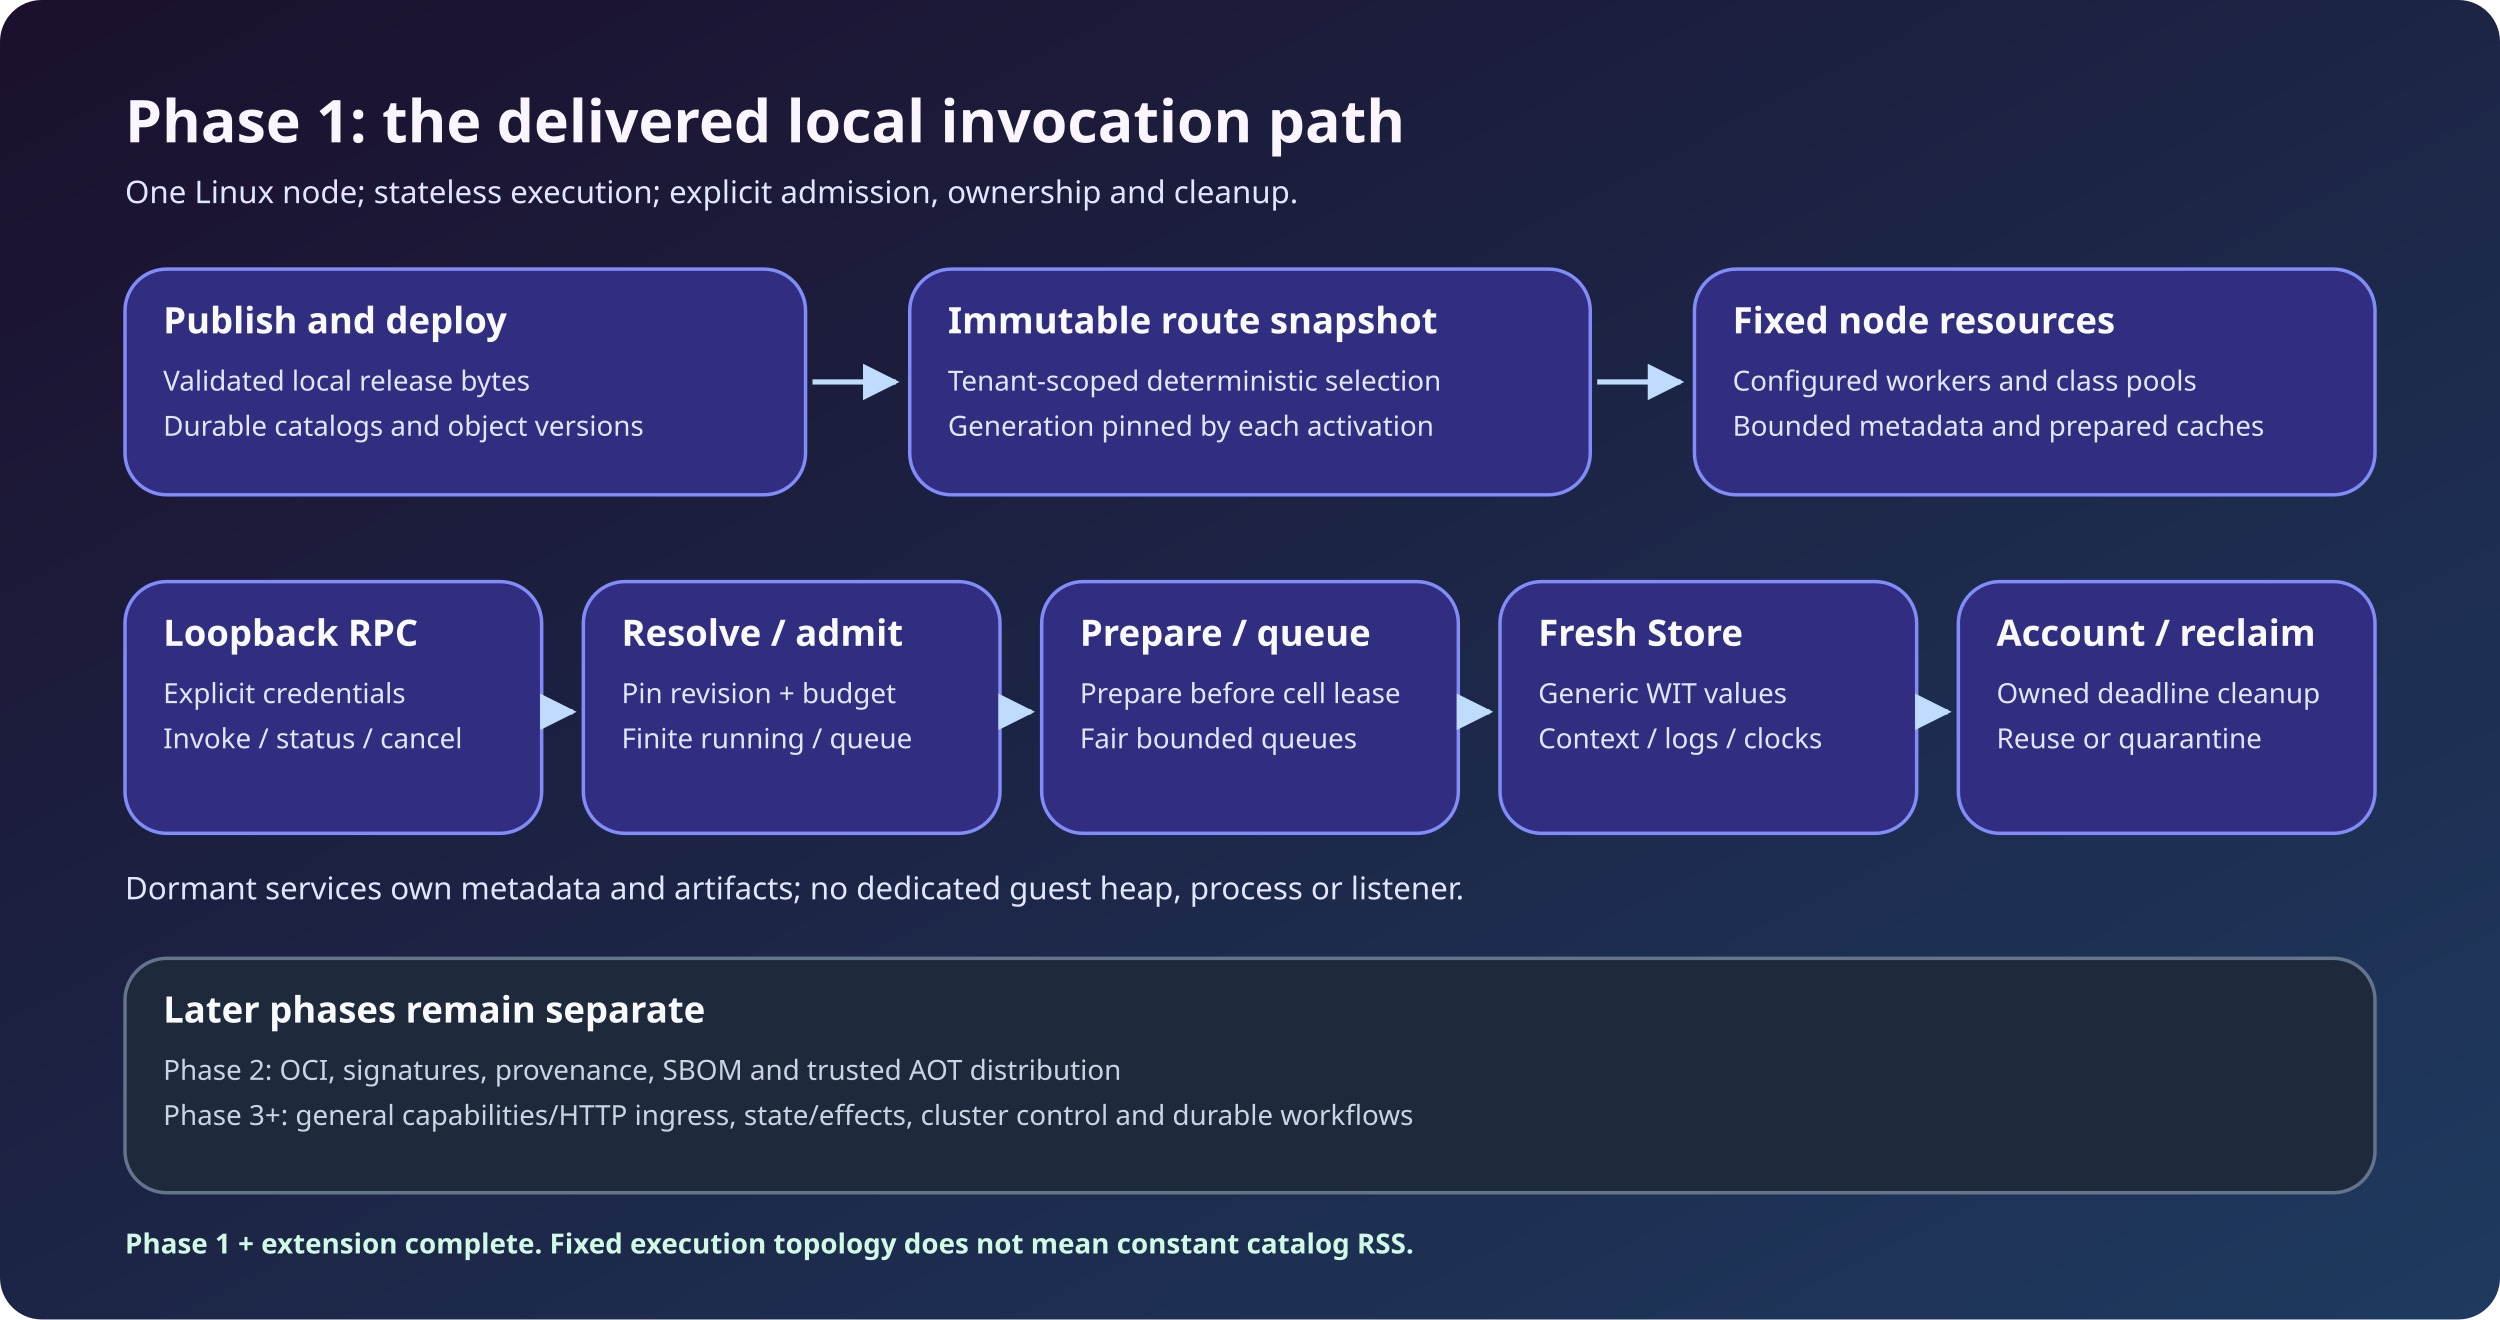
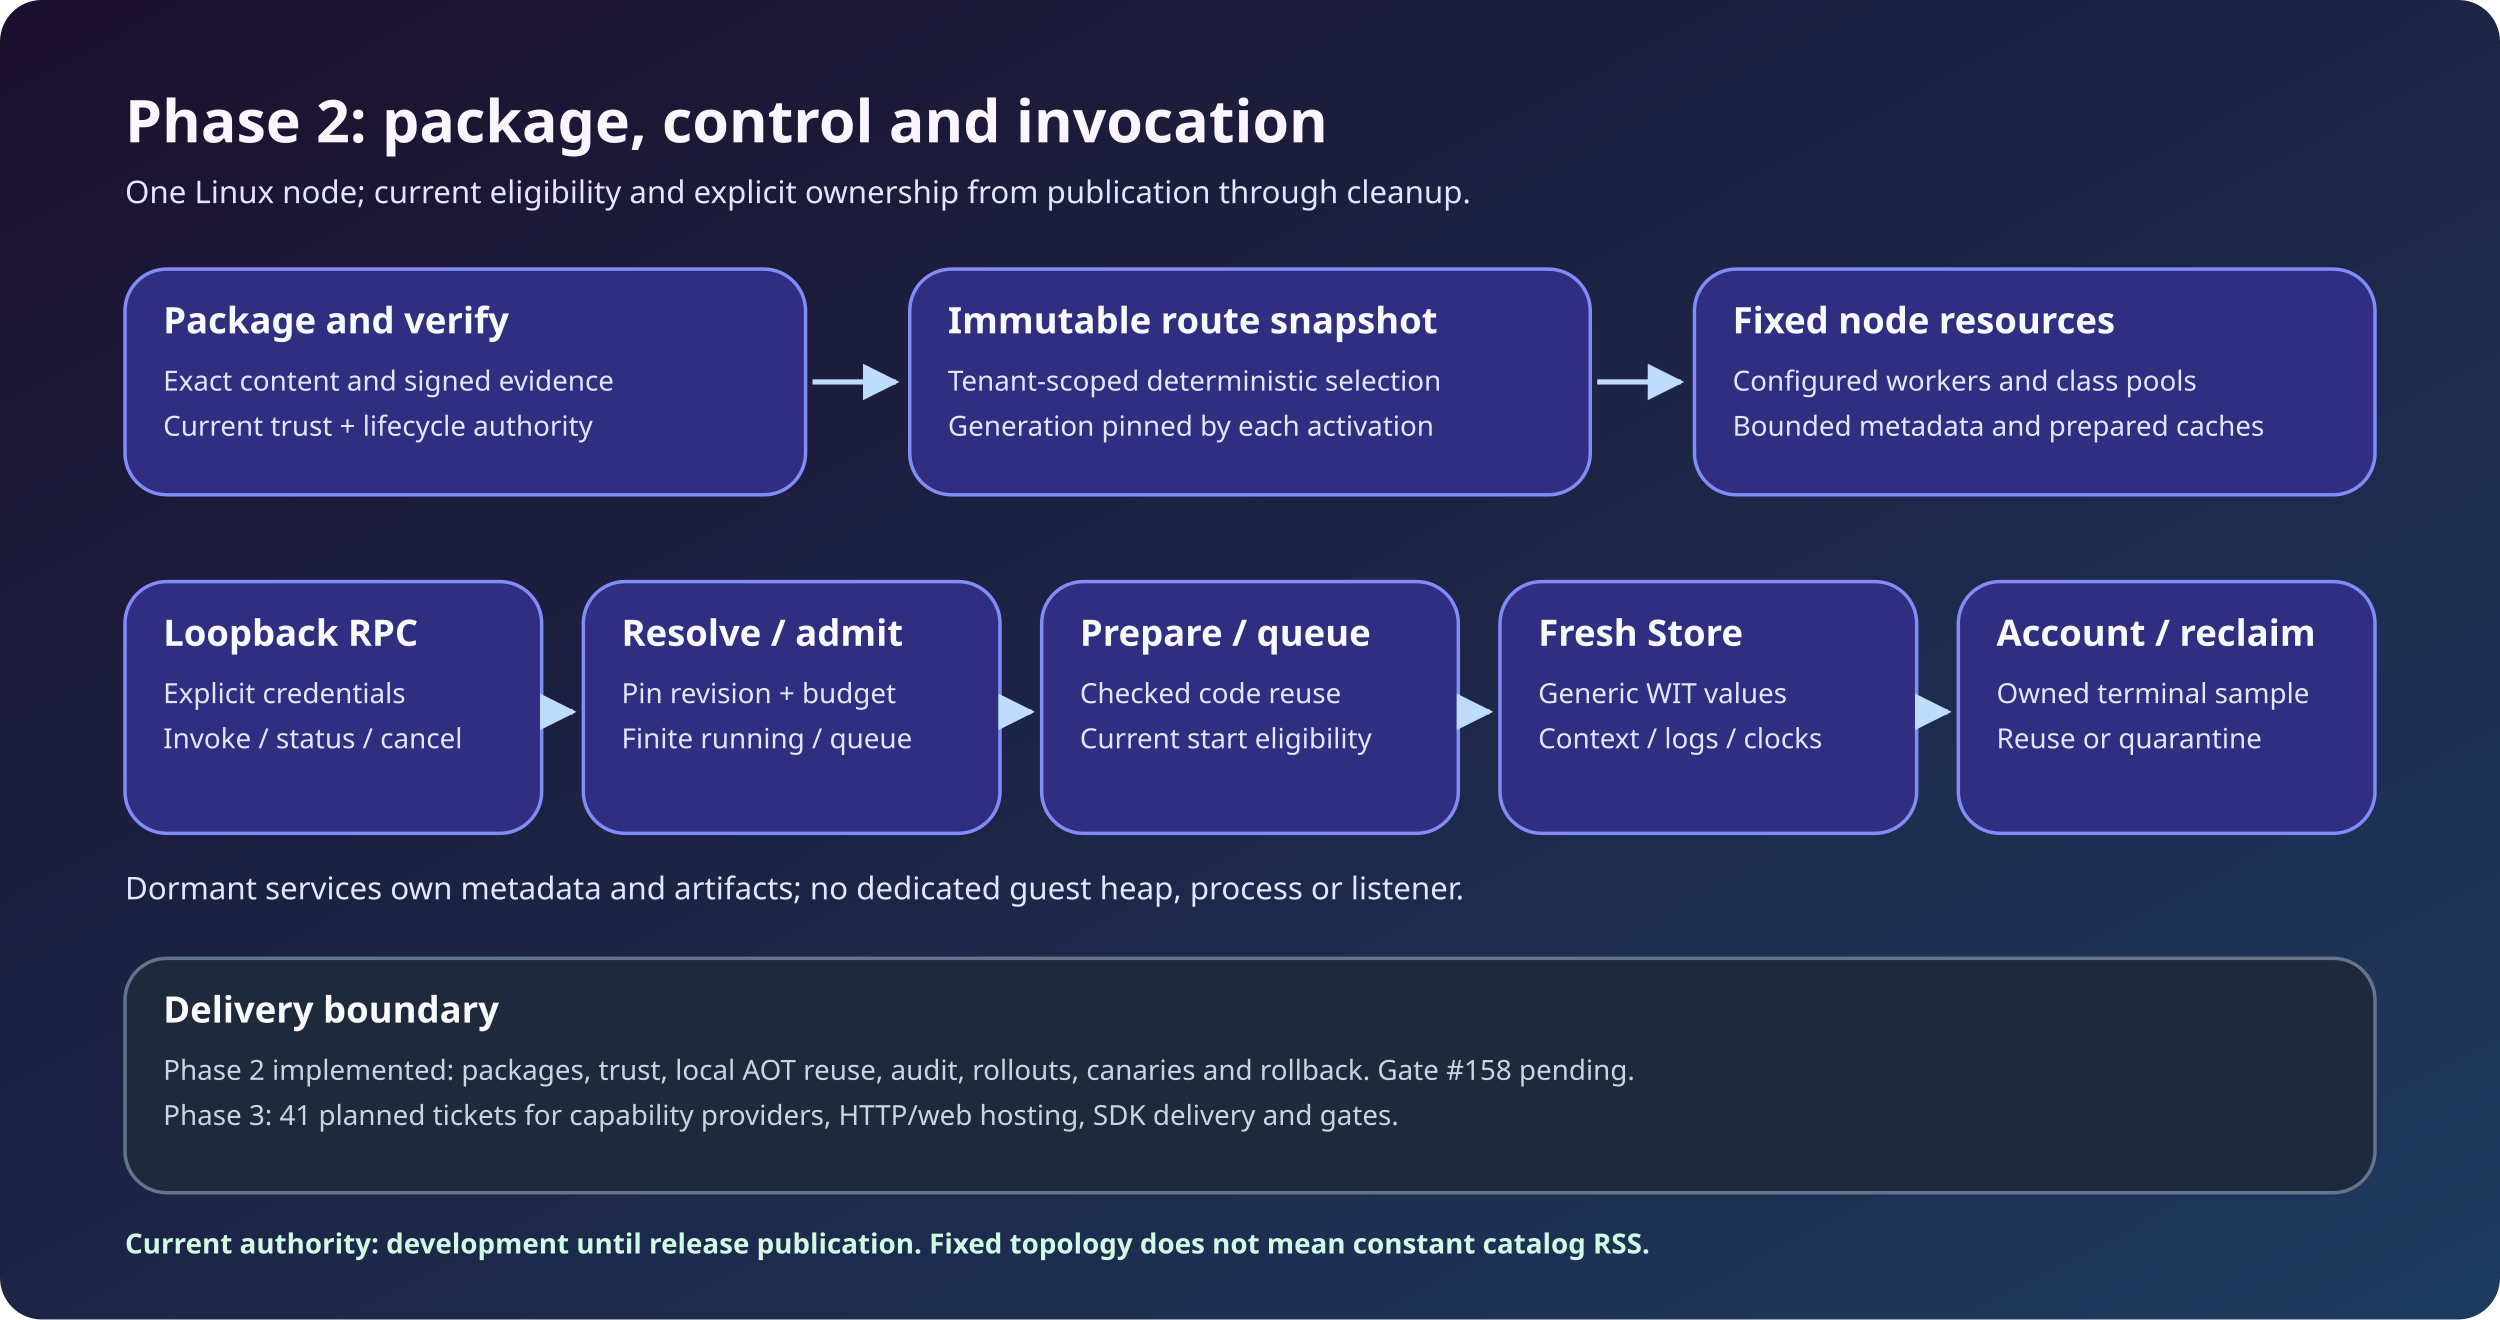
<svg xmlns="http://www.w3.org/2000/svg" viewBox="0 0 1440 760" role="img" aria-labelledby="architecture-at-a-glance-title architecture-at-a-glance-description">
  <defs>
    <linearGradient id="architecture-at-a-glance-background" x2="1" y2="1">
      <stop stop-color="#1b102d" />
      <stop offset="1" stop-color="#1e3a5f" />
    </linearGradient>
    <marker id="architecture-at-a-glance-arrow" viewBox="0 0 10 10" refX="9" refY="5" markerWidth="7" markerHeight="7" orient="auto">
      <path d="M0 0 L10 5 L0 10Z" fill="#bfdbfe" />
    </marker>
  </defs>
  <rect width="1440" height="760" rx="24" fill="url(#architecture-at-a-glance-background)" />
  <g font-family="system-ui, sans-serif">
-     <text x="72" y="82" font-size="34" fill="#faf5ff" font-weight="700">Phase 1: the delivered local invocation path</text>
-     <text x="72" y="117" font-size="18" fill="#e0e7ff" font-weight="400">One Linux node; stateless execution; explicit admission, ownership and cleanup.</text>
+     <text x="72" y="82" font-size="34" fill="#faf5ff" font-weight="700">Phase 2: package, control and invocation</text>
+     <text x="72" y="117" font-size="18" fill="#e0e7ff" font-weight="400">One Linux node; current eligibility and explicit ownership from publication through cleanup.</text>
    <rect x="72" y="155" width="392" height="130" rx="24" fill="#312e81" stroke="#818cf8" stroke-width="2" />
-     <text x="94" y="192" font-size="21" fill="#f8fafc" font-weight="700">Publish and deploy</text>
-     <text x="94" y="225" font-size="16" fill="#e0e7ff" font-weight="400">Validated local release bytes</text>
-     <text x="94" y="251" font-size="16" fill="#e0e7ff" font-weight="400">Durable catalogs and object versions</text>
+     <text x="94" y="192" font-size="21" fill="#f8fafc" font-weight="700">Package and verify</text>
+     <text x="94" y="225" font-size="16" fill="#e0e7ff" font-weight="400">Exact content and signed evidence</text>
+     <text x="94" y="251" font-size="16" fill="#e0e7ff" font-weight="400">Current trust + lifecycle authority</text>
    <rect x="524" y="155" width="392" height="130" rx="24" fill="#312e81" stroke="#818cf8" stroke-width="2" />
    <text x="546" y="192" font-size="21" fill="#f8fafc" font-weight="700">Immutable route snapshot</text>
    <text x="546" y="225" font-size="16" fill="#e0e7ff" font-weight="400">Tenant-scoped deterministic selection</text>
    <text x="546" y="251" font-size="16" fill="#e0e7ff" font-weight="400">Generation pinned by each activation</text>
    <rect x="976" y="155" width="392" height="130" rx="24" fill="#312e81" stroke="#818cf8" stroke-width="2" />
    <text x="998" y="192" font-size="21" fill="#f8fafc" font-weight="700">Fixed node resources</text>
    <text x="998" y="225" font-size="16" fill="#e0e7ff" font-weight="400">Configured workers and class pools</text>
    <text x="998" y="251" font-size="16" fill="#e0e7ff" font-weight="400">Bounded metadata and prepared caches</text>
    <path d="M468 220 H516" stroke="#bfdbfe" stroke-width="3" fill="none" marker-end="url(#architecture-at-a-glance-arrow)" />
    <path d="M920 220 H968" stroke="#bfdbfe" stroke-width="3" fill="none" marker-end="url(#architecture-at-a-glance-arrow)" />
    <rect x="72" y="335" width="240" height="145" rx="24" fill="#312e81" stroke="#818cf8" stroke-width="2" />
    <text x="94" y="372" font-size="21" fill="#f8fafc" font-weight="700">Loopback RPC</text>
    <text x="94" y="405" font-size="16" fill="#e0e7ff" font-weight="400">Explicit credentials</text>
    <text x="94" y="431" font-size="16" fill="#e0e7ff" font-weight="400">Invoke / status / cancel</text>
    <path d="M314 410 H330" stroke="#bfdbfe" stroke-width="3" fill="none" marker-end="url(#architecture-at-a-glance-arrow)" />
    <rect x="336" y="335" width="240" height="145" rx="24" fill="#312e81" stroke="#818cf8" stroke-width="2" />
    <text x="358" y="372" font-size="21" fill="#f8fafc" font-weight="700">Resolve / admit</text>
    <text x="358" y="405" font-size="16" fill="#e0e7ff" font-weight="400">Pin revision + budget</text>
    <text x="358" y="431" font-size="16" fill="#e0e7ff" font-weight="400">Finite running / queue</text>
    <path d="M578 410 H594" stroke="#bfdbfe" stroke-width="3" fill="none" marker-end="url(#architecture-at-a-glance-arrow)" />
    <rect x="600" y="335" width="240" height="145" rx="24" fill="#312e81" stroke="#818cf8" stroke-width="2" />
    <text x="622" y="372" font-size="21" fill="#f8fafc" font-weight="700">Prepare / queue</text>
-     <text x="622" y="405" font-size="16" fill="#e0e7ff" font-weight="400">Prepare before cell lease</text>
-     <text x="622" y="431" font-size="16" fill="#e0e7ff" font-weight="400">Fair bounded queues</text>
+     <text x="622" y="405" font-size="16" fill="#e0e7ff" font-weight="400">Checked code reuse</text>
+     <text x="622" y="431" font-size="16" fill="#e0e7ff" font-weight="400">Current start eligibility</text>
    <path d="M842 410 H858" stroke="#bfdbfe" stroke-width="3" fill="none" marker-end="url(#architecture-at-a-glance-arrow)" />
    <rect x="864" y="335" width="240" height="145" rx="24" fill="#312e81" stroke="#818cf8" stroke-width="2" />
    <text x="886" y="372" font-size="21" fill="#f8fafc" font-weight="700">Fresh Store</text>
    <text x="886" y="405" font-size="16" fill="#e0e7ff" font-weight="400">Generic WIT values</text>
    <text x="886" y="431" font-size="16" fill="#e0e7ff" font-weight="400">Context / logs / clocks</text>
    <path d="M1106 410 H1122" stroke="#bfdbfe" stroke-width="3" fill="none" marker-end="url(#architecture-at-a-glance-arrow)" />
    <rect x="1128" y="335" width="240" height="145" rx="24" fill="#312e81" stroke="#818cf8" stroke-width="2" />
    <text x="1150" y="372" font-size="21" fill="#f8fafc" font-weight="700">Account / reclaim</text>
-     <text x="1150" y="405" font-size="16" fill="#e0e7ff" font-weight="400">Owned deadline cleanup</text>
+     <text x="1150" y="405" font-size="16" fill="#e0e7ff" font-weight="400">Owned terminal sample</text>
    <text x="1150" y="431" font-size="16" fill="#e0e7ff" font-weight="400">Reuse or quarantine</text>
    <text x="72" y="518" font-size="18" fill="#e0e7ff" font-weight="400">Dormant services own metadata and artifacts; no dedicated guest heap, process or listener.</text>
    <rect x="72" y="552" width="1296" height="135" rx="24" fill="#1e293b" stroke="#64748b" stroke-width="2" />
-     <text x="94" y="589" font-size="21" fill="#f8fafc" font-weight="700">Later phases remain separate</text>
-     <text x="94" y="622" font-size="16" fill="#cbd5e1" font-weight="400">Phase 2: OCI, signatures, provenance, SBOM and trusted AOT distribution</text>
-     <text x="94" y="648" font-size="16" fill="#cbd5e1" font-weight="400">Phase 3+: general capabilities/HTTP ingress, state/effects, cluster control and durable workflows</text>
-     <text x="72" y="722" font-size="16" fill="#d1fae5" font-weight="600">Phase 1 + extension complete. Fixed execution topology does not mean constant catalog RSS.</text>
+     <text x="94" y="589" font-size="21" fill="#f8fafc" font-weight="700">Delivery boundary</text>
+     <text x="94" y="622" font-size="16" fill="#cbd5e1" font-weight="400">Phase 2 implemented: packages, trust, local AOT reuse, audit, rollouts, canaries and rollback. Gate #158 pending.</text>
+     <text x="94" y="648" font-size="16" fill="#cbd5e1" font-weight="400">Phase 3: 41 planned tickets for capability providers, HTTP/web hosting, SDK delivery and gates.</text>
+     <text x="72" y="722" font-size="16" fill="#d1fae5" font-weight="600">Current authority: development until release publication. Fixed topology does not mean constant catalog RSS.</text>
  </g>
</svg>
